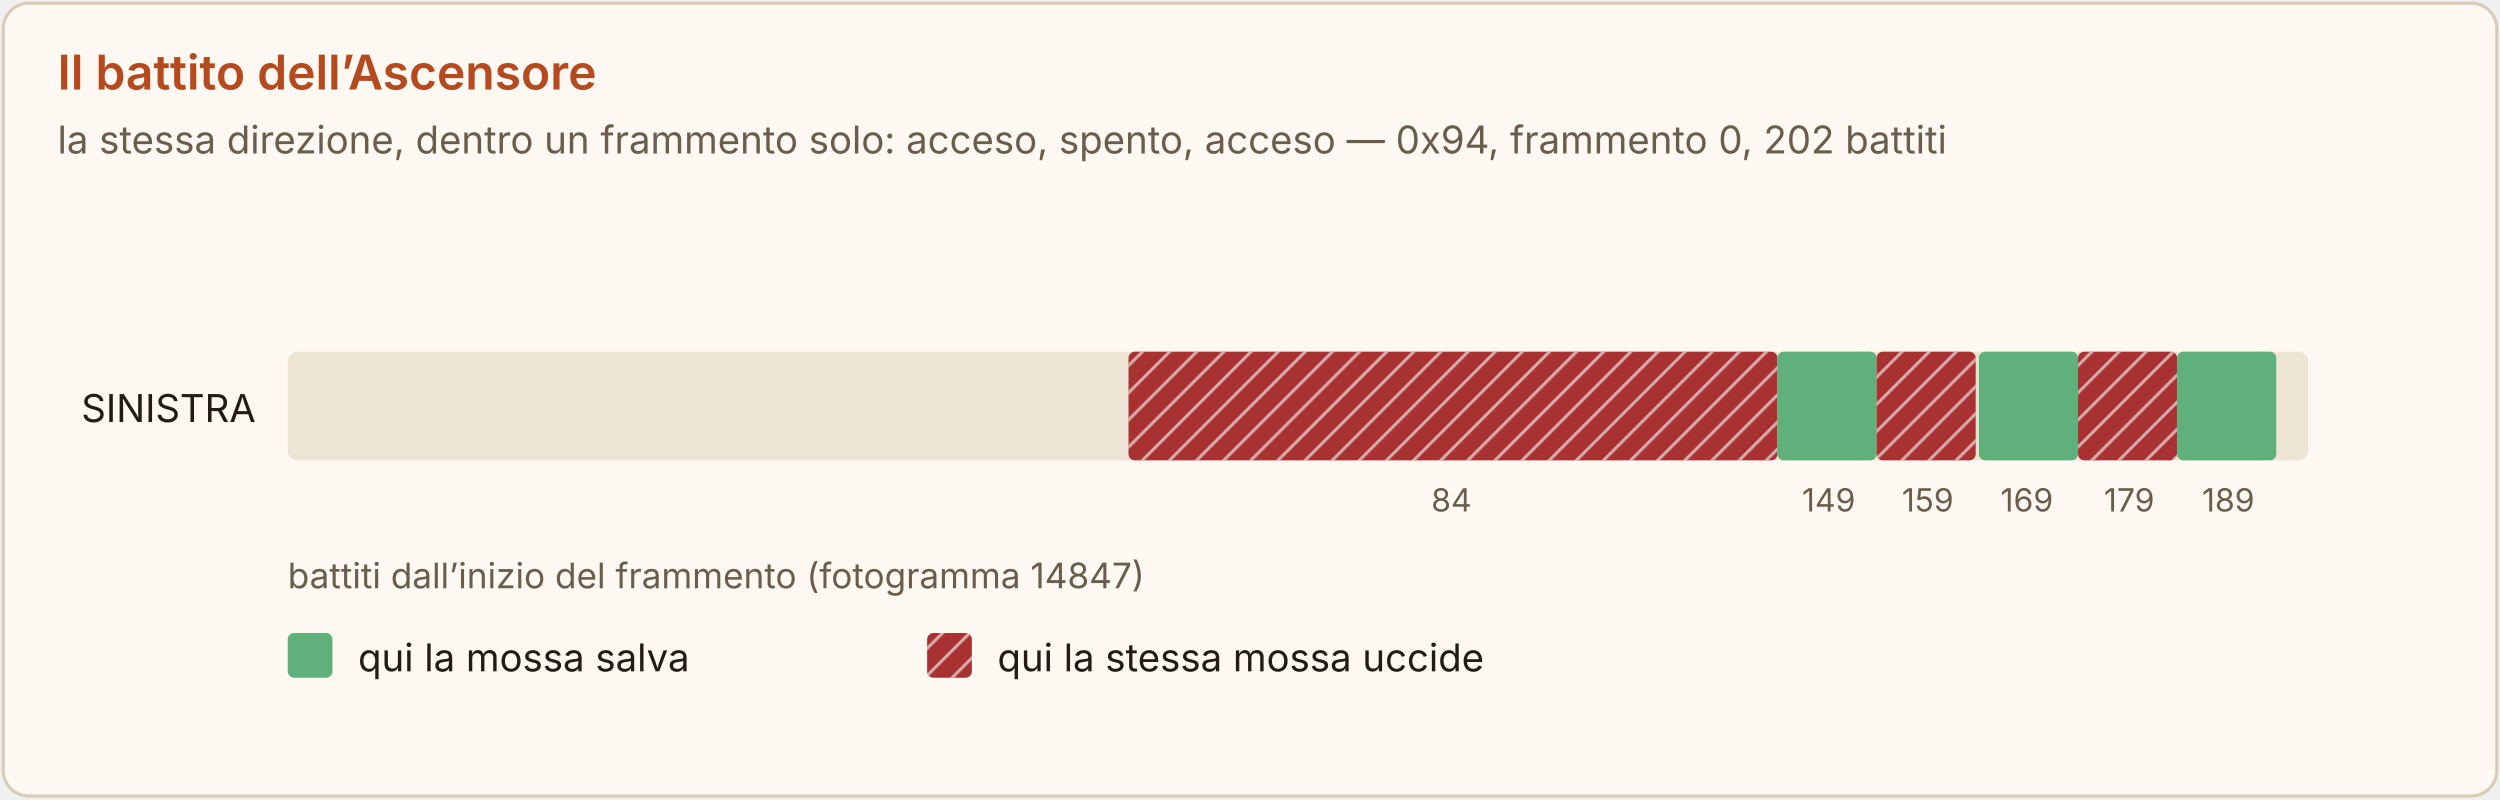
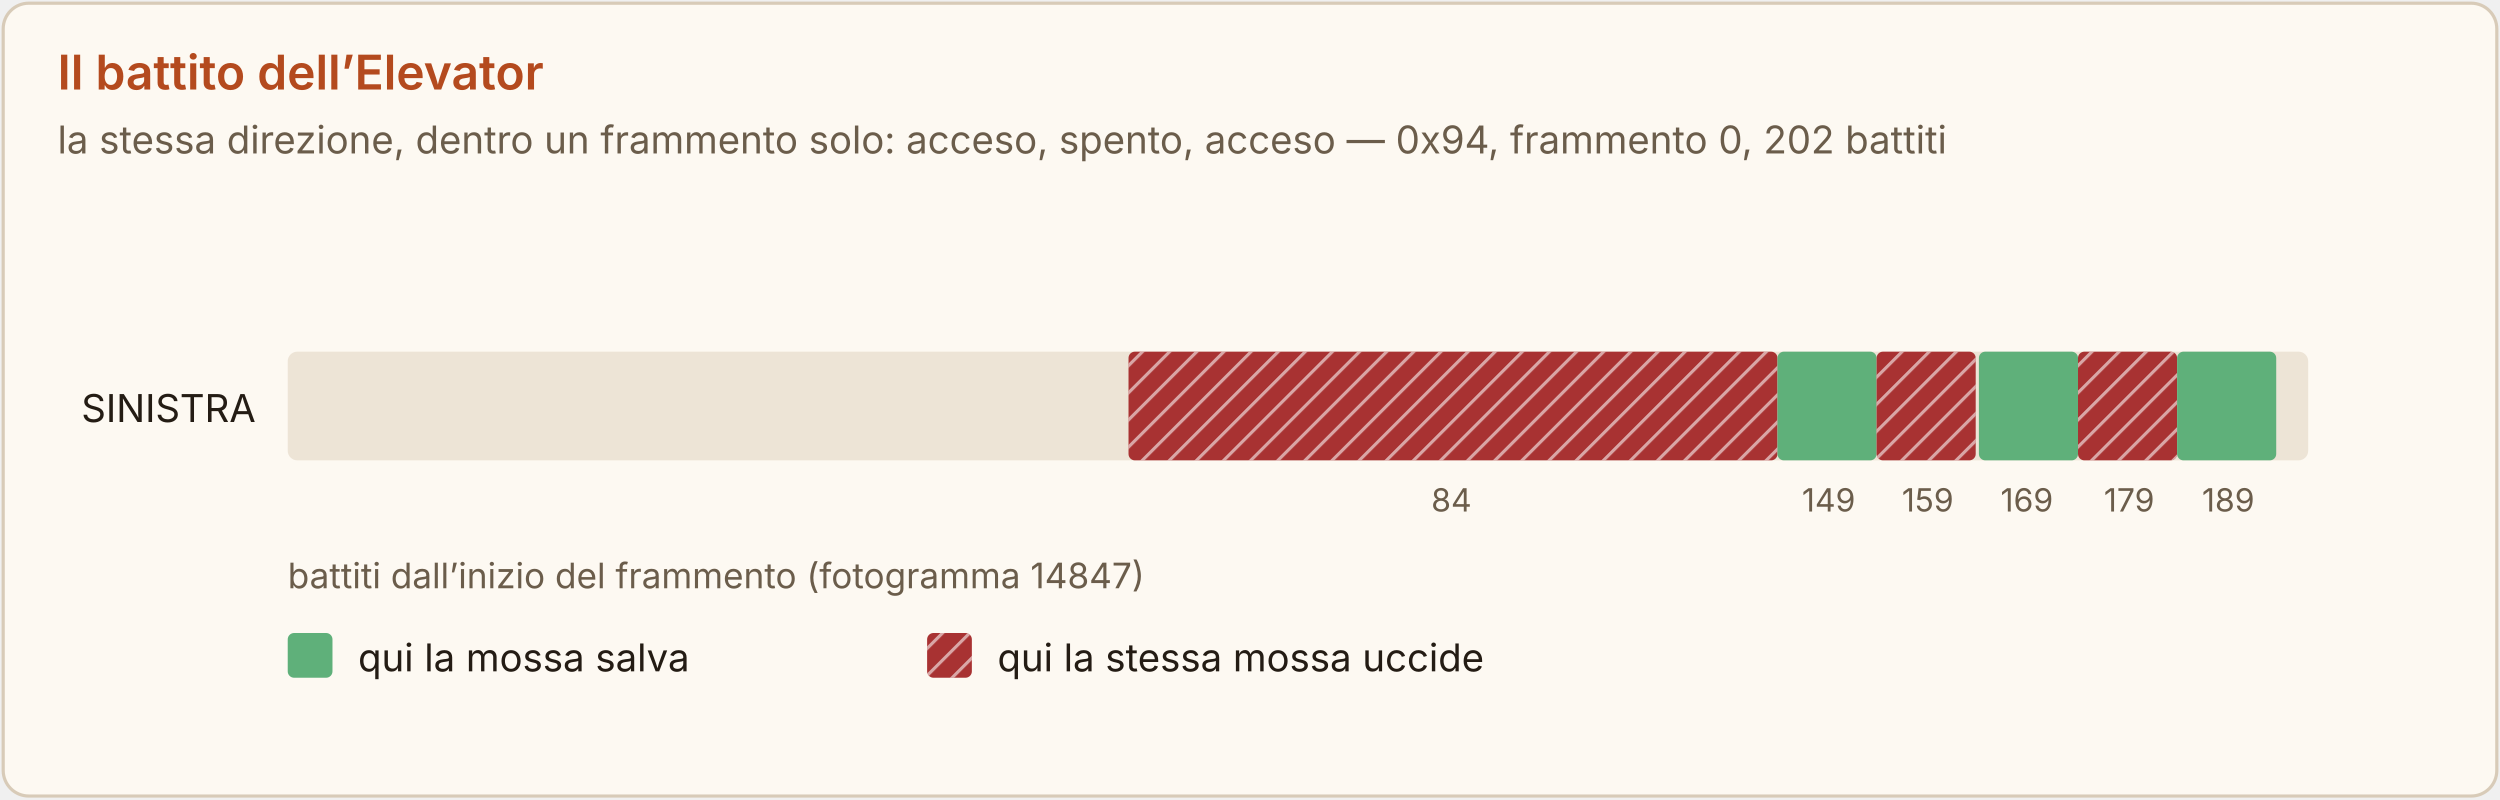
<svg xmlns="http://www.w3.org/2000/svg" width="782" height="250" viewBox="0 0 782 250" font-family="Inter,DejaVu Sans,sans-serif">
  <defs>
    <pattern id="tMorte" width="6" height="6" patternUnits="userSpaceOnUse" patternTransform="rotate(45)">
      <line x1="0" y1="0" x2="0" y2="6" stroke="#FFFFFF" stroke-width="2" opacity=".55" />
    </pattern>
    <pattern id="tAttesa" width="5" height="5" patternUnits="userSpaceOnUse">
      <circle cx="1.5" cy="1.5" r="1" fill="#8C8072" opacity=".55" />
    </pattern>
  </defs>
  <rect x="1" y="1" width="780" height="248" fill="#FDF9F2" stroke="#D8CBB8" stroke-width="1" rx="8" />
-   <text x="18" y="28" fill="#B44A1E" font-size="15" font-weight="600">Il battito dell’Ascensore</text>
+   <text x="18" y="28" fill="#B44A1E" font-size="15" font-weight="600">Il battito dell’Elevator</text>
  <text x="18" y="48" fill="#6B5D4B" font-size="12">la stessa direzione, dentro un frammento solo: acceso, spento, acceso — 0x94, frammento 0, 202 battiti</text>
  <rect x="90" y="110" width="632" height="34" fill="#EDE4D6" rx="3" />
  <rect x="353" y="110" width="203" height="34" fill="#A83232" rx="2" />
  <rect x="353" y="110" width="203" height="34" fill="url(#tMorte)" rx="2" />
  <text x="454" y="160" fill="#6B5D4B" font-size="10" text-anchor="middle">84</text>
  <rect x="556" y="110" width="31" height="34" fill="#5FB07A" rx="2" />
  <text x="572" y="160" fill="#6B5D4B" font-size="10" text-anchor="middle">149</text>
  <rect x="587" y="110" width="31" height="34" fill="#A83232" rx="2" />
  <rect x="587" y="110" width="31" height="34" fill="url(#tMorte)" rx="2" />
  <text x="603" y="160" fill="#6B5D4B" font-size="10" text-anchor="middle">159</text>
  <rect x="619" y="110" width="31" height="34" fill="#5FB07A" rx="2" />
  <text x="634" y="160" fill="#6B5D4B" font-size="10" text-anchor="middle">169</text>
  <rect x="650" y="110" width="31" height="34" fill="#A83232" rx="2" />
  <rect x="650" y="110" width="31" height="34" fill="url(#tMorte)" rx="2" />
  <text x="666" y="160" fill="#6B5D4B" font-size="10" text-anchor="middle">179</text>
  <rect x="681" y="110" width="31" height="34" fill="#5FB07A" rx="2" />
  <text x="697" y="160" fill="#6B5D4B" font-size="10" text-anchor="middle">189</text>
  <text x="80" y="132" fill="#241C14" font-size="12" text-anchor="end">SINISTRA</text>
  <text x="90" y="184" fill="#6B5D4B" font-size="11">battiti dall’inizio del frammento (fotogramma 14847)</text>
  <rect x="90" y="198" width="14" height="14" fill="#5FB07A" rx="2" />
  <text x="112" y="210" fill="#241C14" font-size="12">qui la mossa salva</text>
  <rect x="290" y="198" width="14" height="14" fill="#A83232" rx="2" />
  <rect x="290" y="198" width="14" height="14" fill="url(#tMorte)" rx="2" />
  <text x="312" y="210" fill="#241C14" font-size="12">qui la stessa mossa uccide</text>
</svg>
